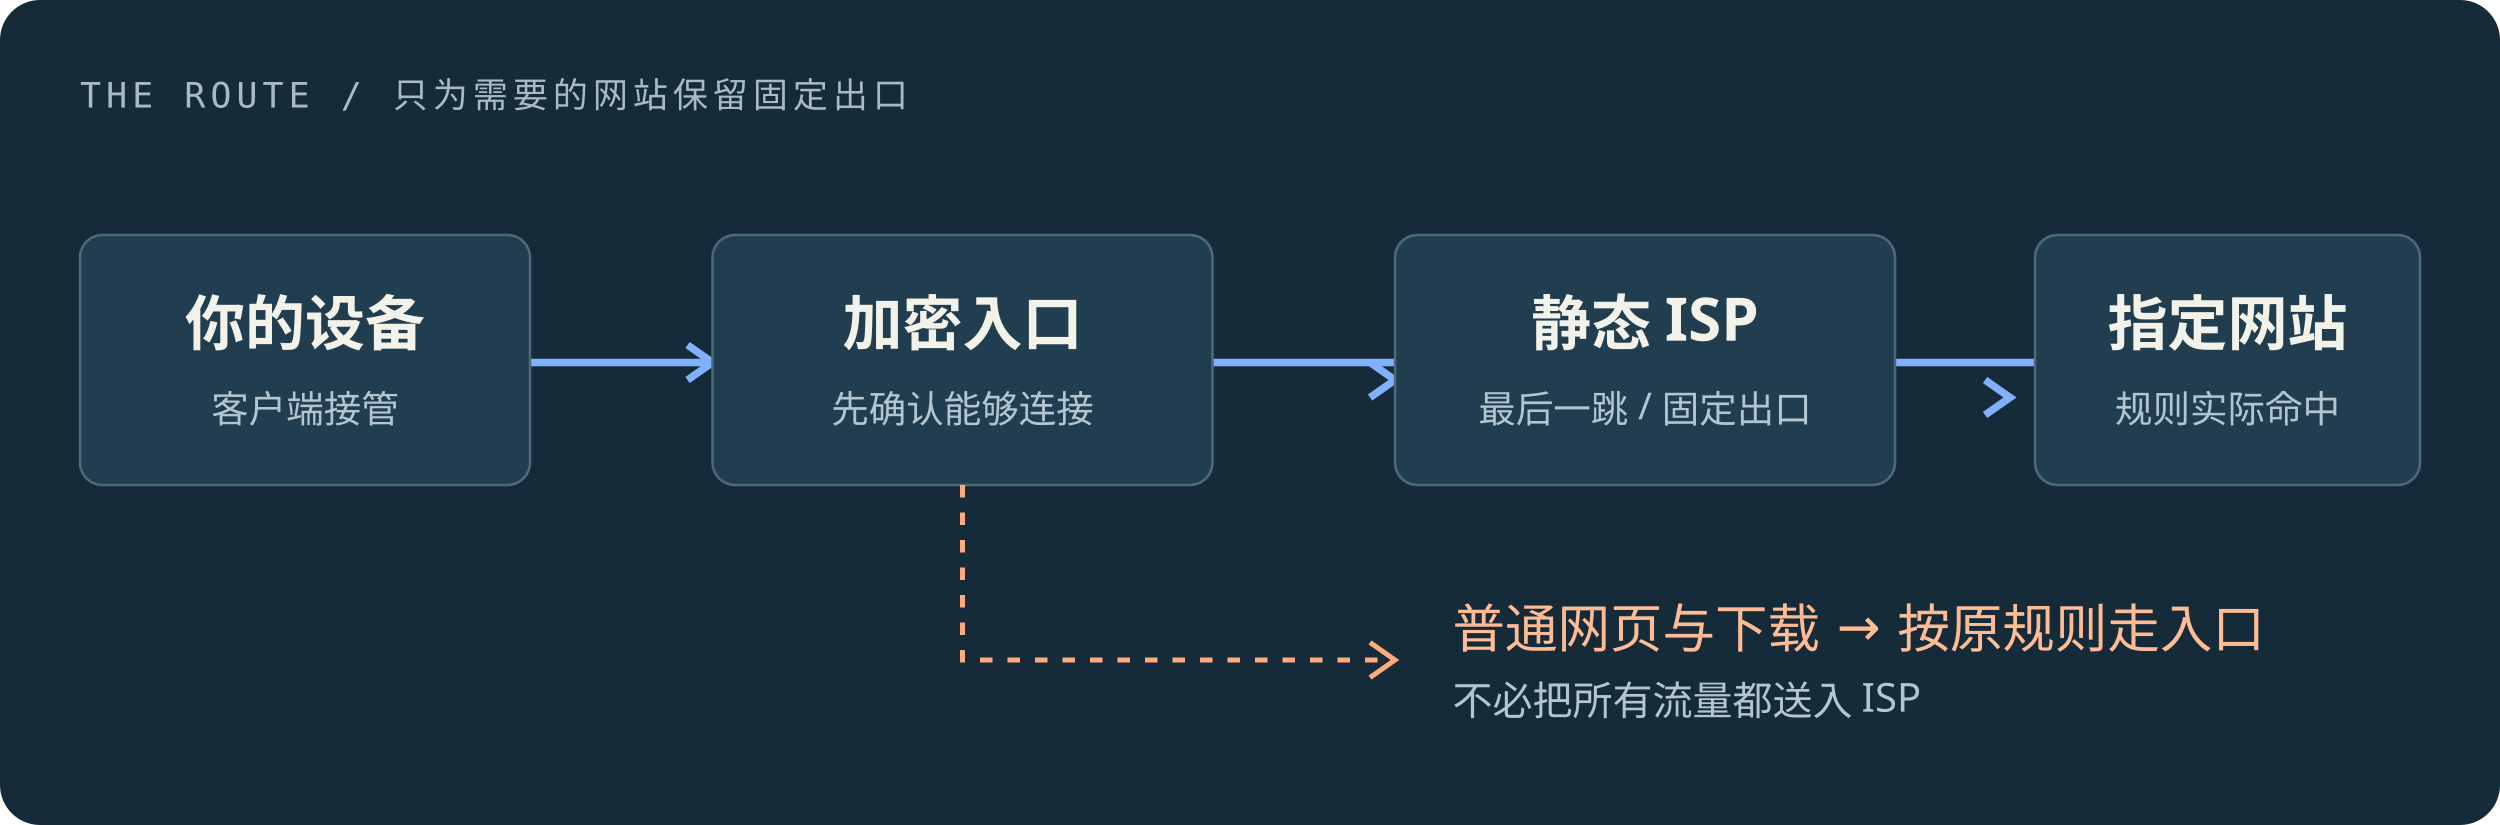
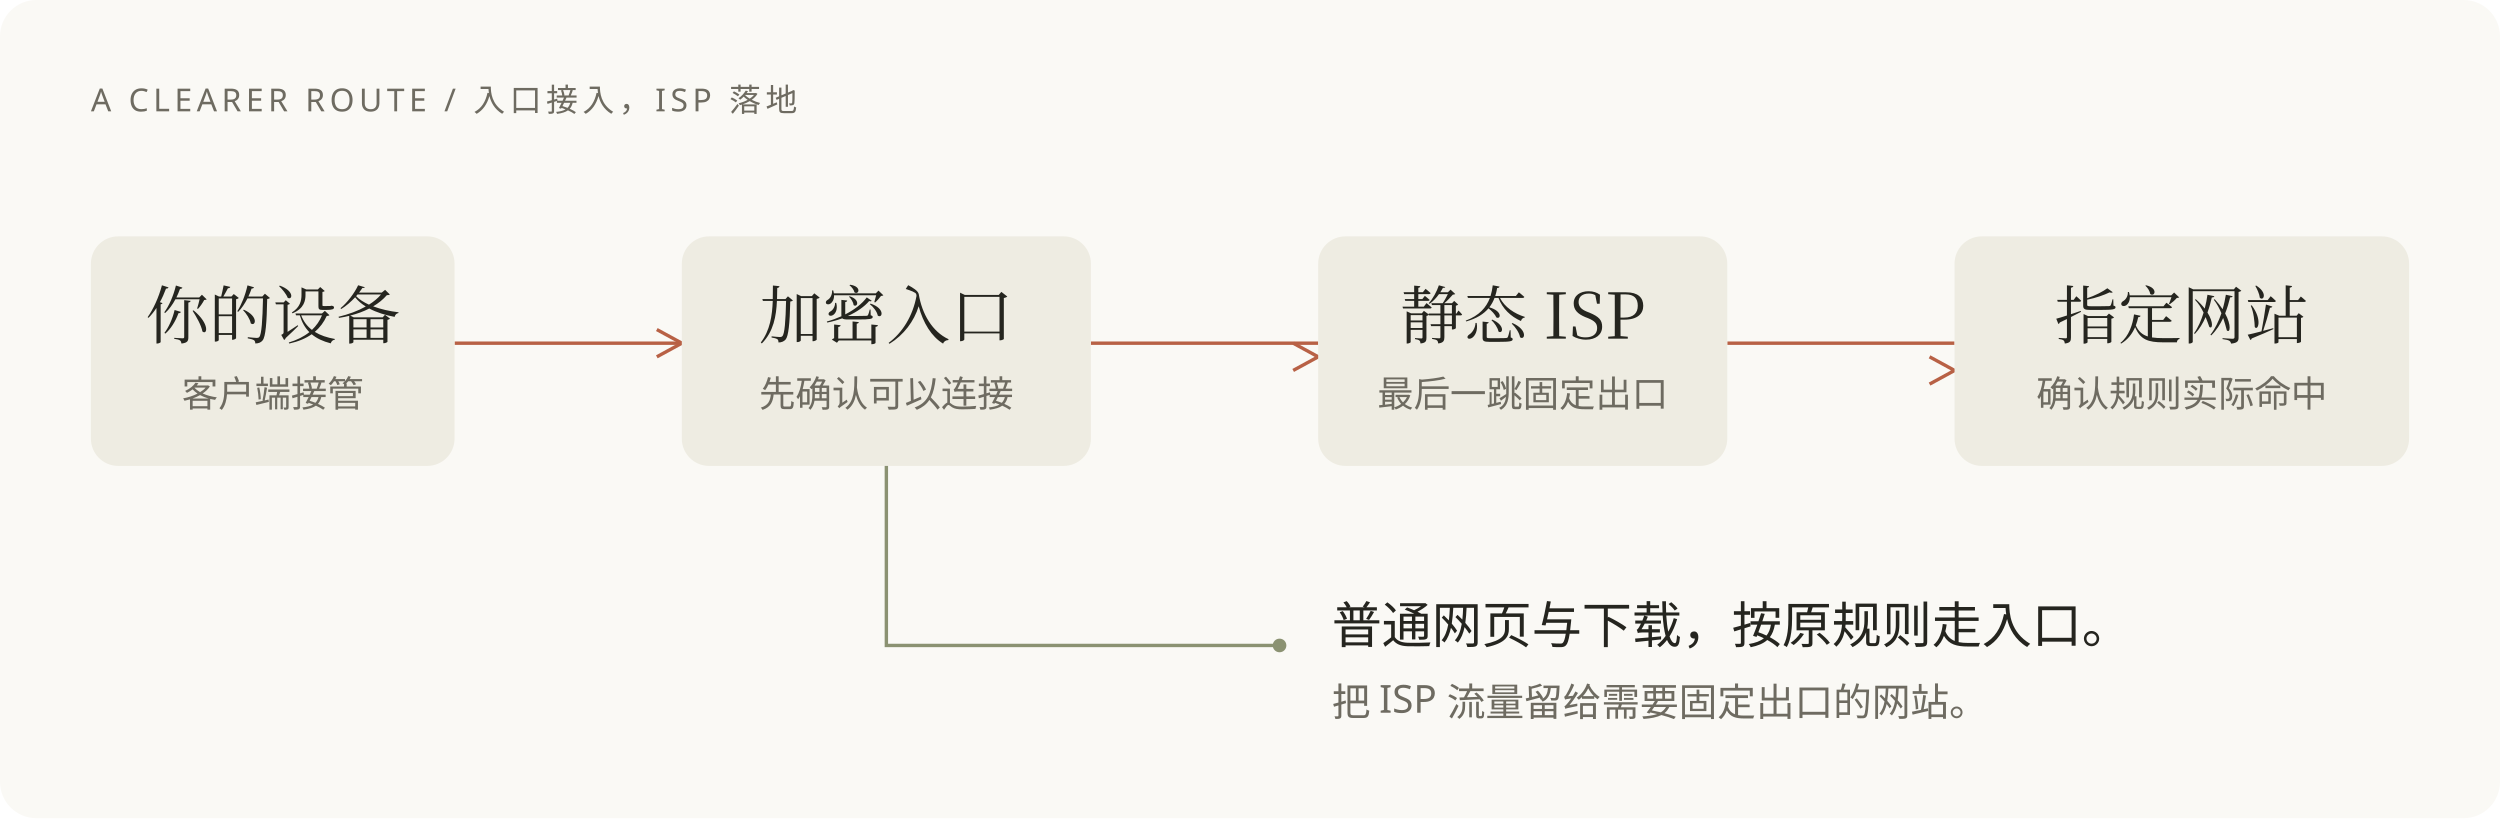
- <svg xmlns="http://www.w3.org/2000/svg" width="1000" height="330" viewBox="0 0 1000 330" role="img" aria-labelledby="title desc">
-   <rect width="1000" height="330" rx="16" fill="#152b39" />
+ <svg xmlns="http://www.w3.org/2000/svg" width="1100" height="360" viewBox="0 0 1100 360" role="img" aria-labelledby="title desc">
  <g font-family="Microsoft YaHei,PingFang SC,sans-serif">
-     <text x="32" y="43" font-size="14" letter-spacing="2" fill="#a9bac6" font-family="Consolas,monospace">THE ROUTE / 只为需要的网站保留固定出口</text>
-     <g fill="none" stroke="#80b1ff" stroke-width="3">
-       <path d="M212 145H285M485 145H558M758 145H814" />
-       <path d="m275 138 10 7-10 7m273-7 10 7-10 7m246-7 10 7-10 7" />
+     <style>.paper{fill:#faf9f5}.ink{fill:#25251f}.muted{fill:#6e6b61}.line{stroke:#dedbd0}.accent{fill:#b86145}.soft{fill:#eeece2}
+ @media(prefers-color-scheme:dark){.paper{fill:#262624}.ink{fill:#f5f2e9}.muted{fill:#b7b3a8}.line{stroke:#48463f}.accent{fill:#e3a18a}.soft{fill:#34332e}}</style>
+     <rect width="1100" height="360" rx="16" class="paper" />
+     <text x="40" y="49" font-size="14" letter-spacing="2" class="muted">A CLEARER ROUTE / 入口接入，ISP 落地</text>
+     <path d="M200 151H300M480 151H580M760 151H860" fill="none" stroke="#b86145" stroke-width="1.5" />
+     <path d="m289 145 11 6-11 6m280-6 11 6-11 6m280-6 11 6-11 6" fill="none" stroke="#b86145" stroke-width="1.5" />
+     <g class="soft">
+       <rect x="40" y="104" width="160" height="101" rx="12" />
+       <rect x="300" y="104" width="180" height="101" rx="12" />
+       <rect x="580" y="104" width="180" height="101" rx="12" />
+       <rect x="860" y="104" width="200" height="101" rx="12" />
    </g>
-     <g fill="#203e50" stroke="#506979">
-       <rect x="32" y="94" width="180" height="100" rx="9" />
-       <rect x="285" y="94" width="200" height="100" rx="9" />
-       <rect x="558" y="94" width="200" height="100" rx="9" />
-       <rect x="814" y="94" width="154" height="100" rx="9" />
+     <g font-family="Noto Serif CJK SC,SimSun,serif" font-size="28" class="ink" text-anchor="middle">
+       <text x="120" y="149">你的设备</text>
+       <text x="390" y="149">加密入口</text>
+       <text x="670" y="149">静态 ISP</text>
+       <text x="960" y="149">指定网站</text>
    </g>
-     <g font-size="24" font-weight="700" fill="#f3f2e9" text-anchor="middle">
-       <text x="122" y="138">你的设备</text>
-       <text x="385" y="138">加密入口</text>
-       <text x="658" y="138">静态 ISP</text>
-       <text x="891" y="138">指定网站</text>
+     <g font-size="16" class="muted" text-anchor="middle">
+       <text x="120" y="179">客户端接管</text>
+       <text x="390" y="179">先确认可以连接</text>
+       <text x="670" y="179">最后一跳固定出口</text>
+       <text x="960" y="179">确认规则实际命中</text>
    </g>
-     <g font-size="15" fill="#b3c5cf" text-anchor="middle">
-       <text x="122" y="169">客户端接管</text>
-       <text x="385" y="169">先确认能够连接</text>
-       <text x="658" y="169">最后一跳 / 固定出口</text>
-       <text x="891" y="169">规则实际命中</text>
-     </g>
-     <path d="M385 194V264H558" fill="none" stroke="#ffab7d" stroke-width="2" stroke-dasharray="5 6" />
-     <path d="m548 257 10 7-10 7" fill="none" stroke="#ffab7d" stroke-width="2" />
-     <text x="581" y="259" font-size="21" fill="#ffbc94">普通网页与下载 → 按原规则走入口</text>
-     <text x="581" y="286" font-size="16" fill="#b3c5cf">不必把所有流量都送入 ISP</text>
+     <path d="M390 205V284H563" fill="none" stroke="#8b9272" stroke-width="1.5" />
+     <circle cx="563" cy="284" r="3" fill="#8b9272" />
+     <text x="586" y="283" font-size="22" class="ink">普通网页与下载，按原规则走入口。</text>
+     <text x="586" y="315" font-size="17" class="muted">把 ISP 流量留给需要固定出口的网站。</text>
  </g>
</svg>
